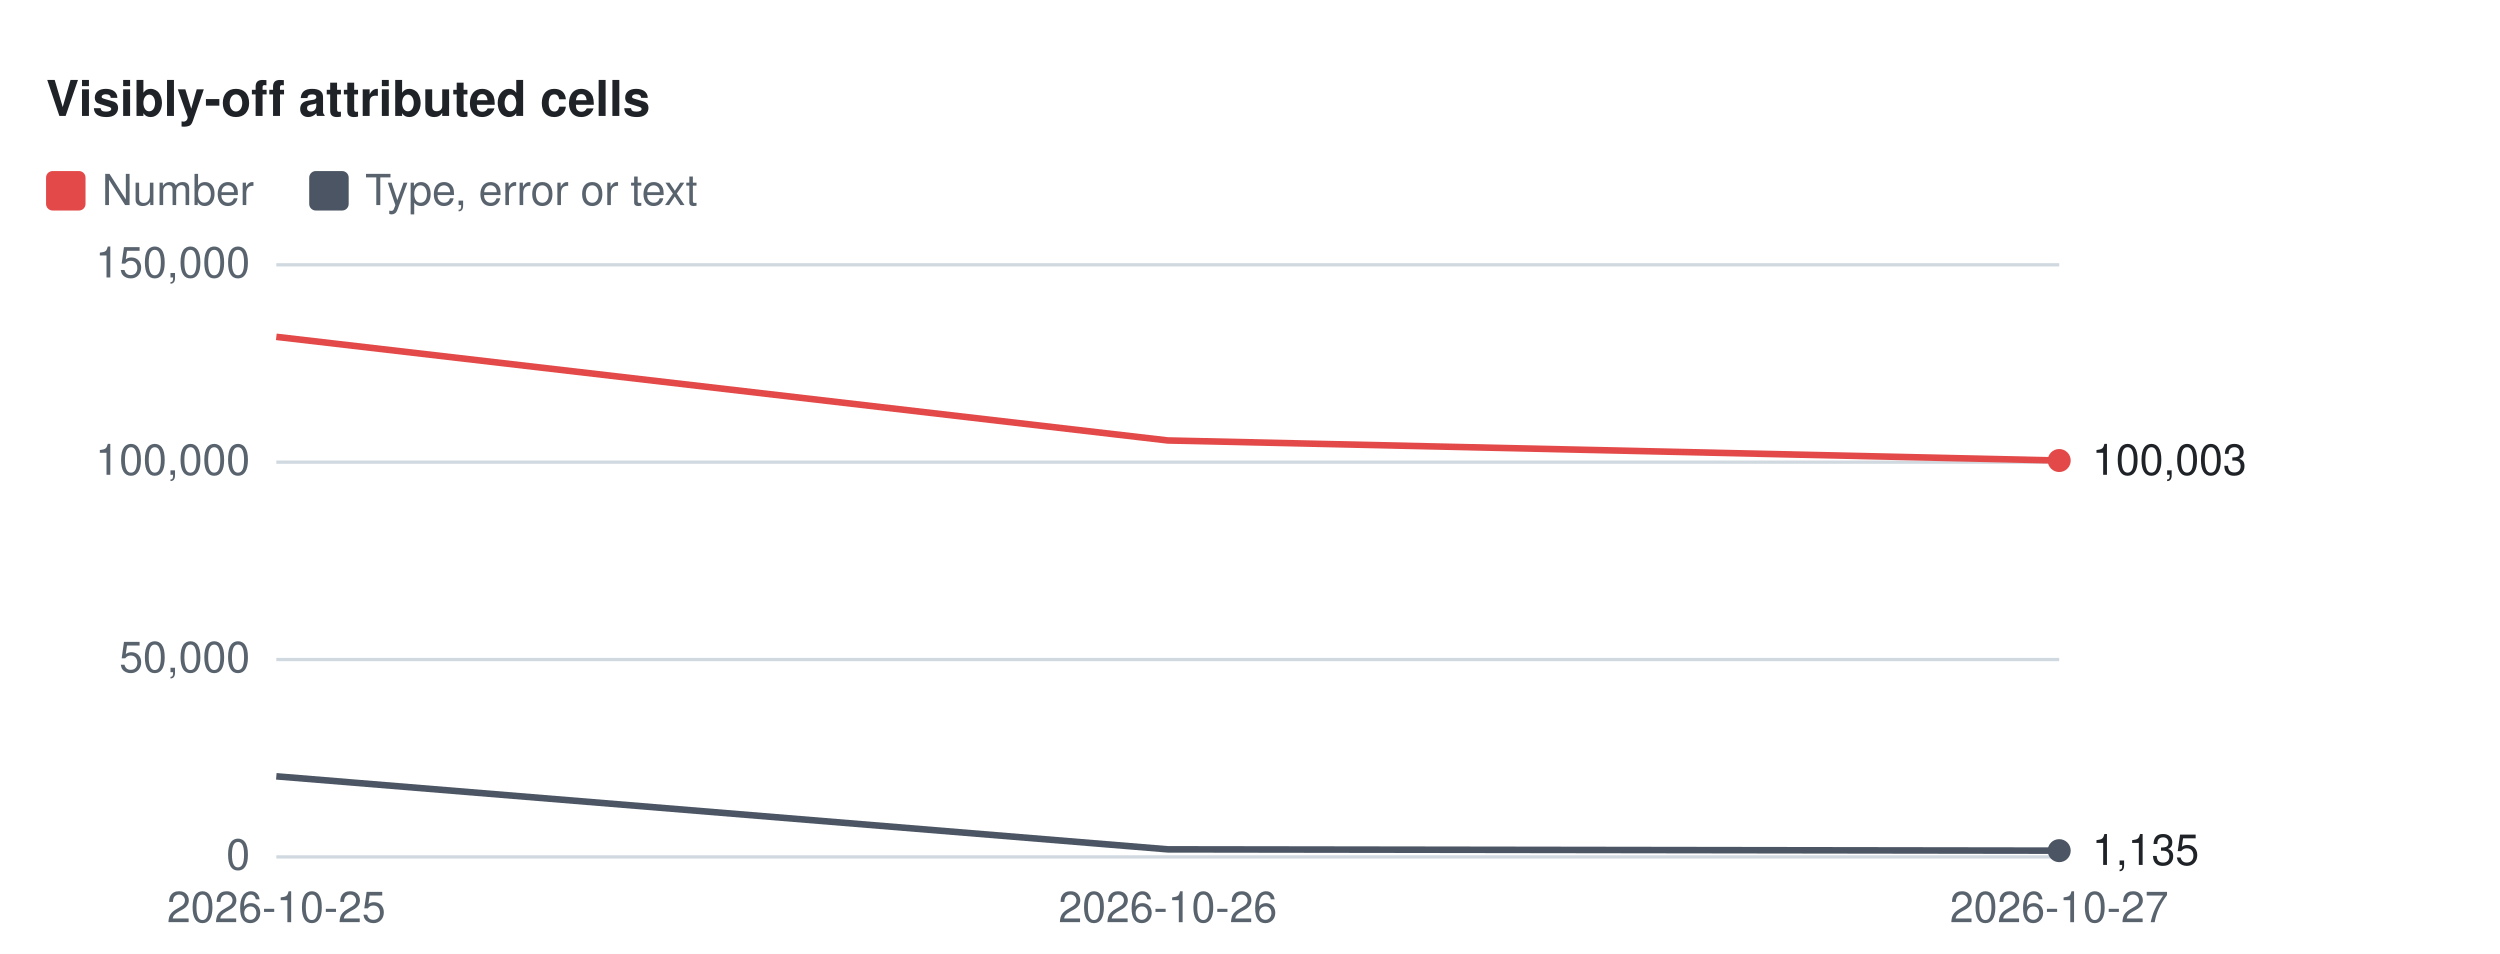
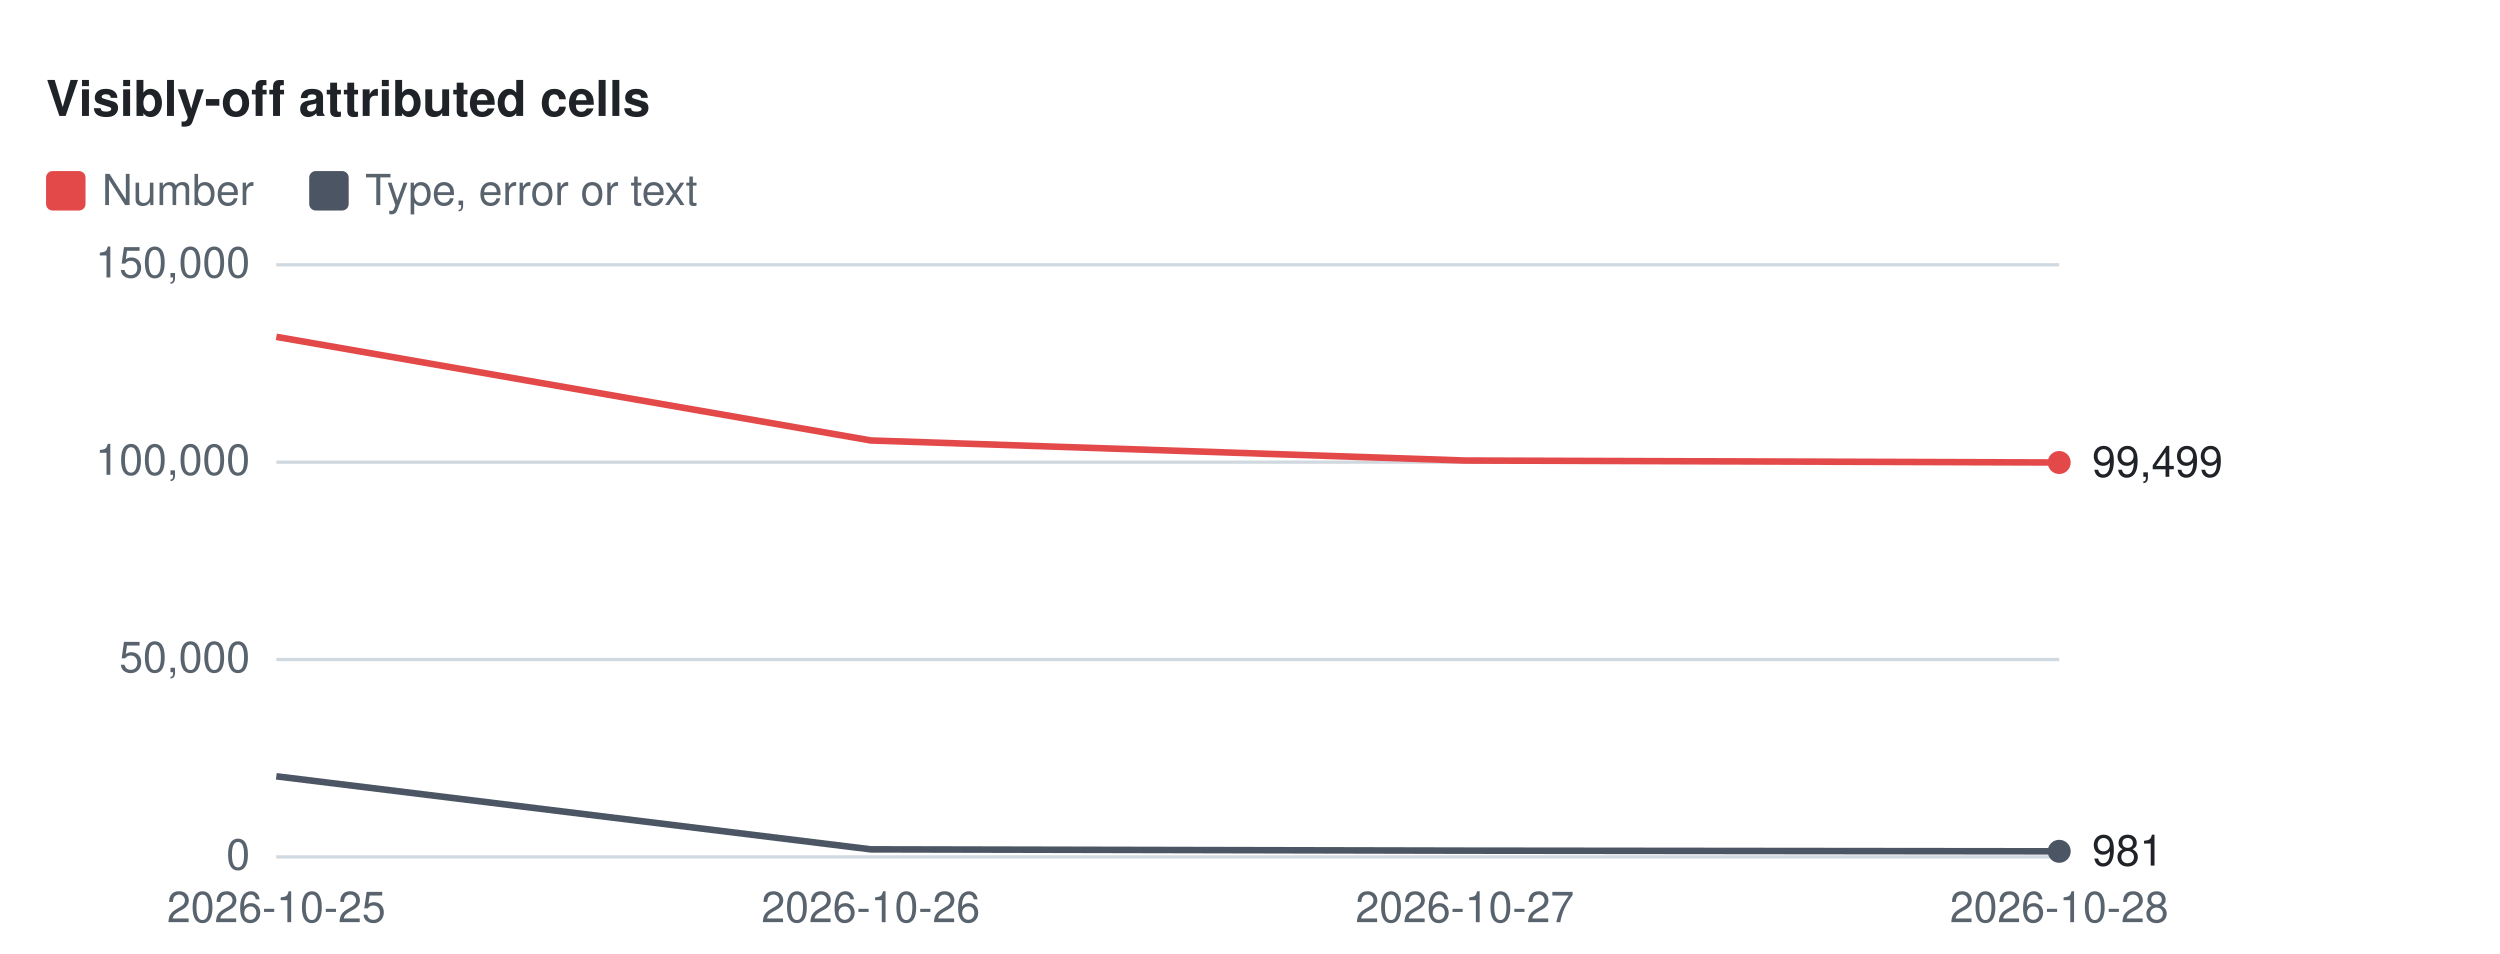
<svg xmlns="http://www.w3.org/2000/svg" width="760" height="290" viewBox="0 0 760 290" role="img" aria-labelledby="t d">
  <style>text{font-family:system-ui,-apple-system,'Segoe UI',Helvetica,Arial,sans-serif;font-size:13px}.title{font-size:15px;font-weight:600}.num{font-variant-numeric:tabular-nums}.bg{fill:#ffffff}.ink{fill:#1f2328}.muted{fill:#59636e}.grid{fill:#d1d9e0}.b-numeric{fill:#e34948}.b-other{fill:#4b5563}.s-numeric{stroke:#e34948}.s-other{stroke:#4b5563}@media (prefers-color-scheme: dark){.bg{fill:#0d1117}.ink{fill:#f0f6fc}.muted{fill:#9198a1}.grid{fill:#3d444d}.b-numeric{fill:#e66767}.b-other{fill:#9ca3af}.s-numeric{stroke:#e66767}.s-other{stroke:#9ca3af}}</style>
  <rect class="bg" fill="#ffffff" x="0" y="0" width="760" height="290" />
  <g transform="translate(14,14)">
    <text x="0.0" y="16.0" class="ink title" fill="#1f2328" text-anchor="start" dominant-baseline="middle">Visibly-off attributed cells</text>
    <rect class="b-numeric" fill="#e34948" x="0.0" y="38" width="12" height="12" rx="2" />
    <text x="17.0" y="44.0" class="muted" fill="#59636e" text-anchor="start" dominant-baseline="middle">Number</text>
    <rect class="b-other" fill="#4b5563" x="80.0" y="38" width="12" height="12" rx="2" />
    <text x="97.0" y="44.0" class="muted" fill="#59636e" text-anchor="start" dominant-baseline="middle">Type, error or text</text>
    <rect class="grid" fill="#d1d9e0" x="70" y="246.0" width="542" height="1" />
    <text x="62.0" y="246.0" class="muted num" fill="#59636e" text-anchor="end" dominant-baseline="middle">0</text>
    <rect class="grid" fill="#d1d9e0" x="70" y="186.0" width="542" height="1" />
    <text x="62.0" y="186.0" class="muted num" fill="#59636e" text-anchor="end" dominant-baseline="middle">50,000</text>
    <rect class="grid" fill="#d1d9e0" x="70" y="126.0" width="542" height="1" />
    <text x="62.0" y="126.0" class="muted num" fill="#59636e" text-anchor="end" dominant-baseline="middle">100,000</text>
    <rect class="grid" fill="#d1d9e0" x="70" y="66.0" width="542" height="1" />
    <text x="62.0" y="66.0" class="muted num" fill="#59636e" text-anchor="end" dominant-baseline="middle">150,000</text>
    <text x="70.0" y="262.0" class="muted num" fill="#59636e" text-anchor="middle" dominant-baseline="middle">2026-10-25</text>
-     <text x="341.0" y="262.0" class="muted num" fill="#59636e" text-anchor="middle" dominant-baseline="middle">2026-10-26</text>
-     <text x="612.0" y="262.0" class="muted num" fill="#59636e" text-anchor="middle" dominant-baseline="middle">2026-10-27</text>
-     <polyline class="s-numeric" stroke="#e34948" fill="none" stroke-width="2" stroke-linejoin="round" points="70.0,88.4 341.0,119.9 612.0,126.0" />
-     <circle class="b-numeric" fill="#e34948" cx="612.0" cy="126.0" r="3.5" />
-     <polyline class="s-other" stroke="#4b5563" fill="none" stroke-width="2" stroke-linejoin="round" points="70.0,222.0 341.0,244.2 612.0,244.6" />
-     <circle class="b-other" fill="#4b5563" cx="612.0" cy="244.6" r="3.5" />
-     <text x="622.0" y="126.0" class="ink num" fill="#1f2328" text-anchor="start" dominant-baseline="middle">100,003</text>
-     <text x="622.0" y="244.6" class="ink num" fill="#1f2328" text-anchor="start" dominant-baseline="middle">1,135</text>
+     <text x="250.7" y="262.0" class="muted num" fill="#59636e" text-anchor="middle" dominant-baseline="middle">2026-10-26</text>
+     <text x="431.3" y="262.0" class="muted num" fill="#59636e" text-anchor="middle" dominant-baseline="middle">2026-10-27</text>
+     <text x="612.0" y="262.0" class="muted num" fill="#59636e" text-anchor="middle" dominant-baseline="middle">2026-10-28</text>
+     <polyline class="s-numeric" stroke="#e34948" fill="none" stroke-width="2" stroke-linejoin="round" points="70.0,88.4 250.7,119.9 431.3,126.0 612.0,126.6" />
+     <circle class="b-numeric" fill="#e34948" cx="612.0" cy="126.6" r="3.5" />
+     <polyline class="s-other" stroke="#4b5563" fill="none" stroke-width="2" stroke-linejoin="round" points="70.0,222.0 250.7,244.2 431.3,244.6 612.0,244.8" />
+     <circle class="b-other" fill="#4b5563" cx="612.0" cy="244.8" r="3.5" />
+     <text x="622.0" y="126.6" class="ink num" fill="#1f2328" text-anchor="start" dominant-baseline="middle">99,499</text>
+     <text x="622.0" y="244.8" class="ink num" fill="#1f2328" text-anchor="start" dominant-baseline="middle">981</text>
  </g>
</svg>
